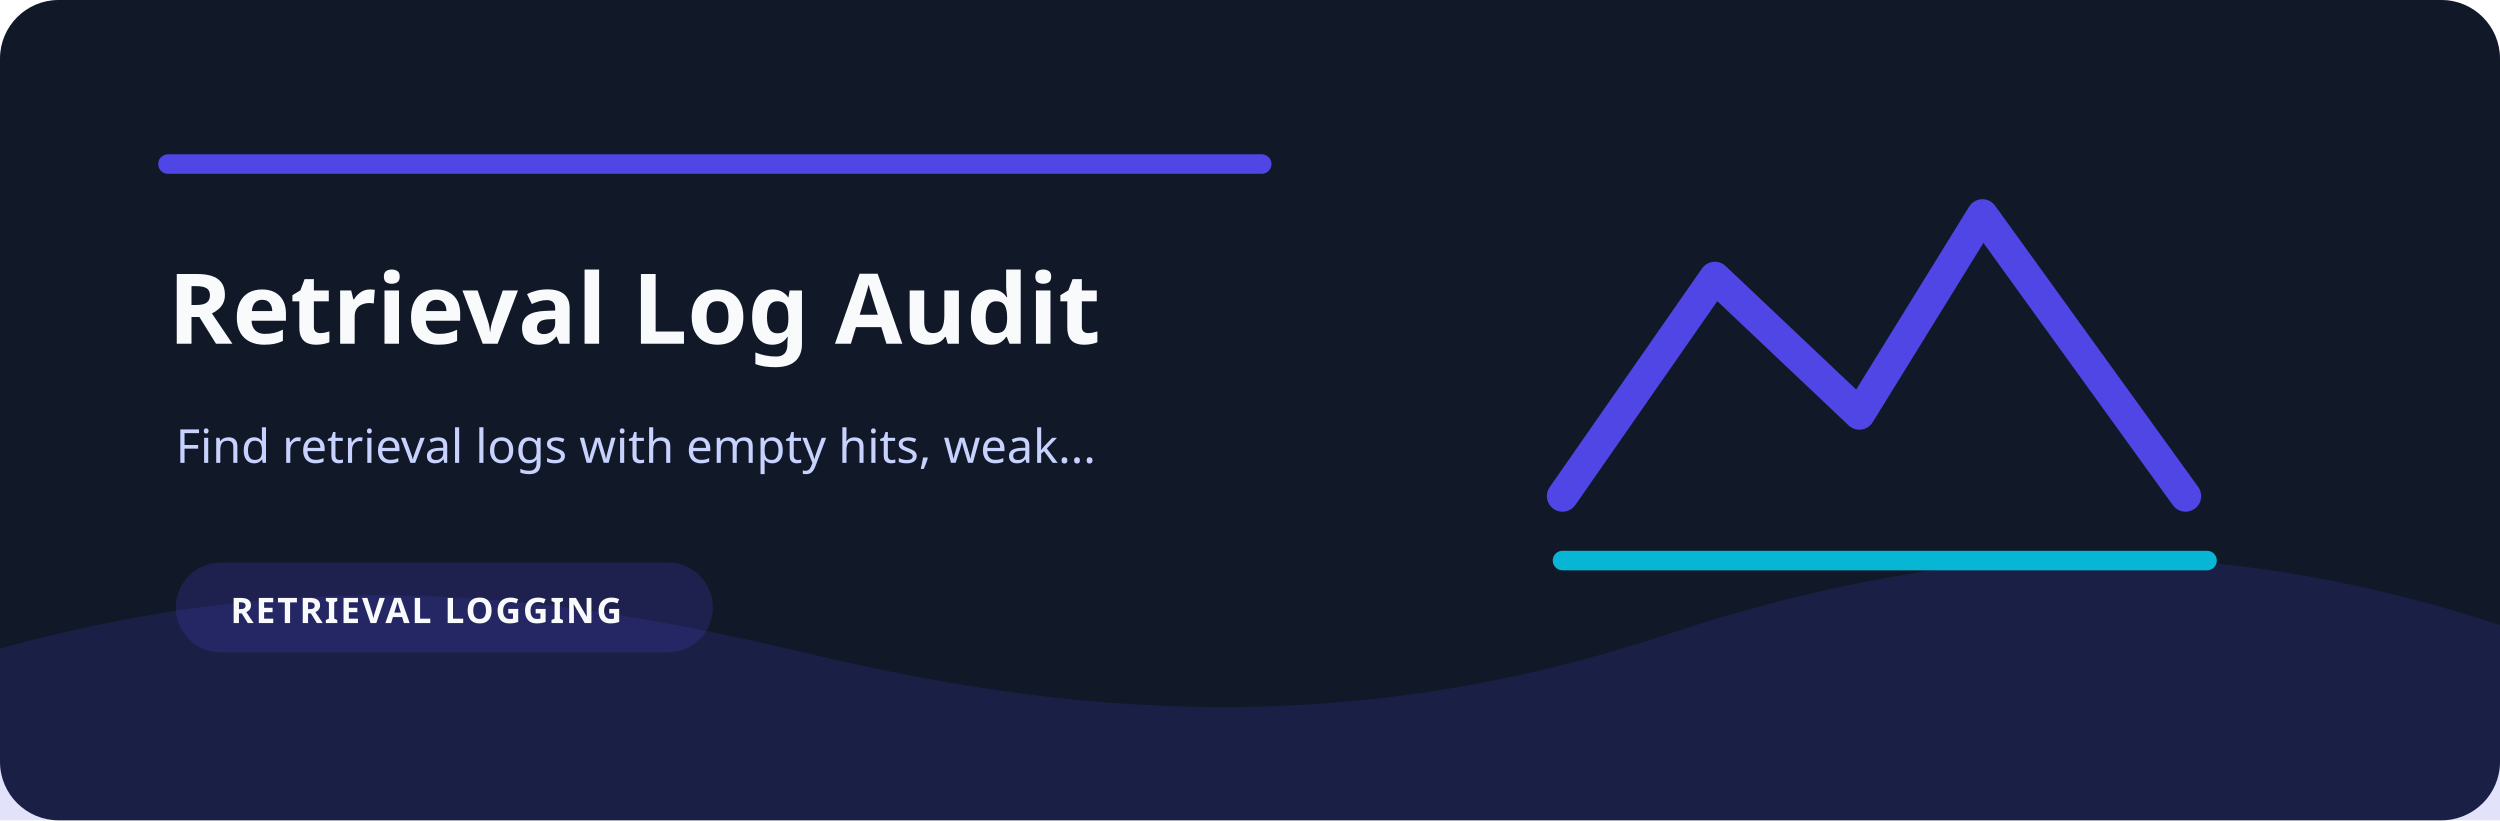
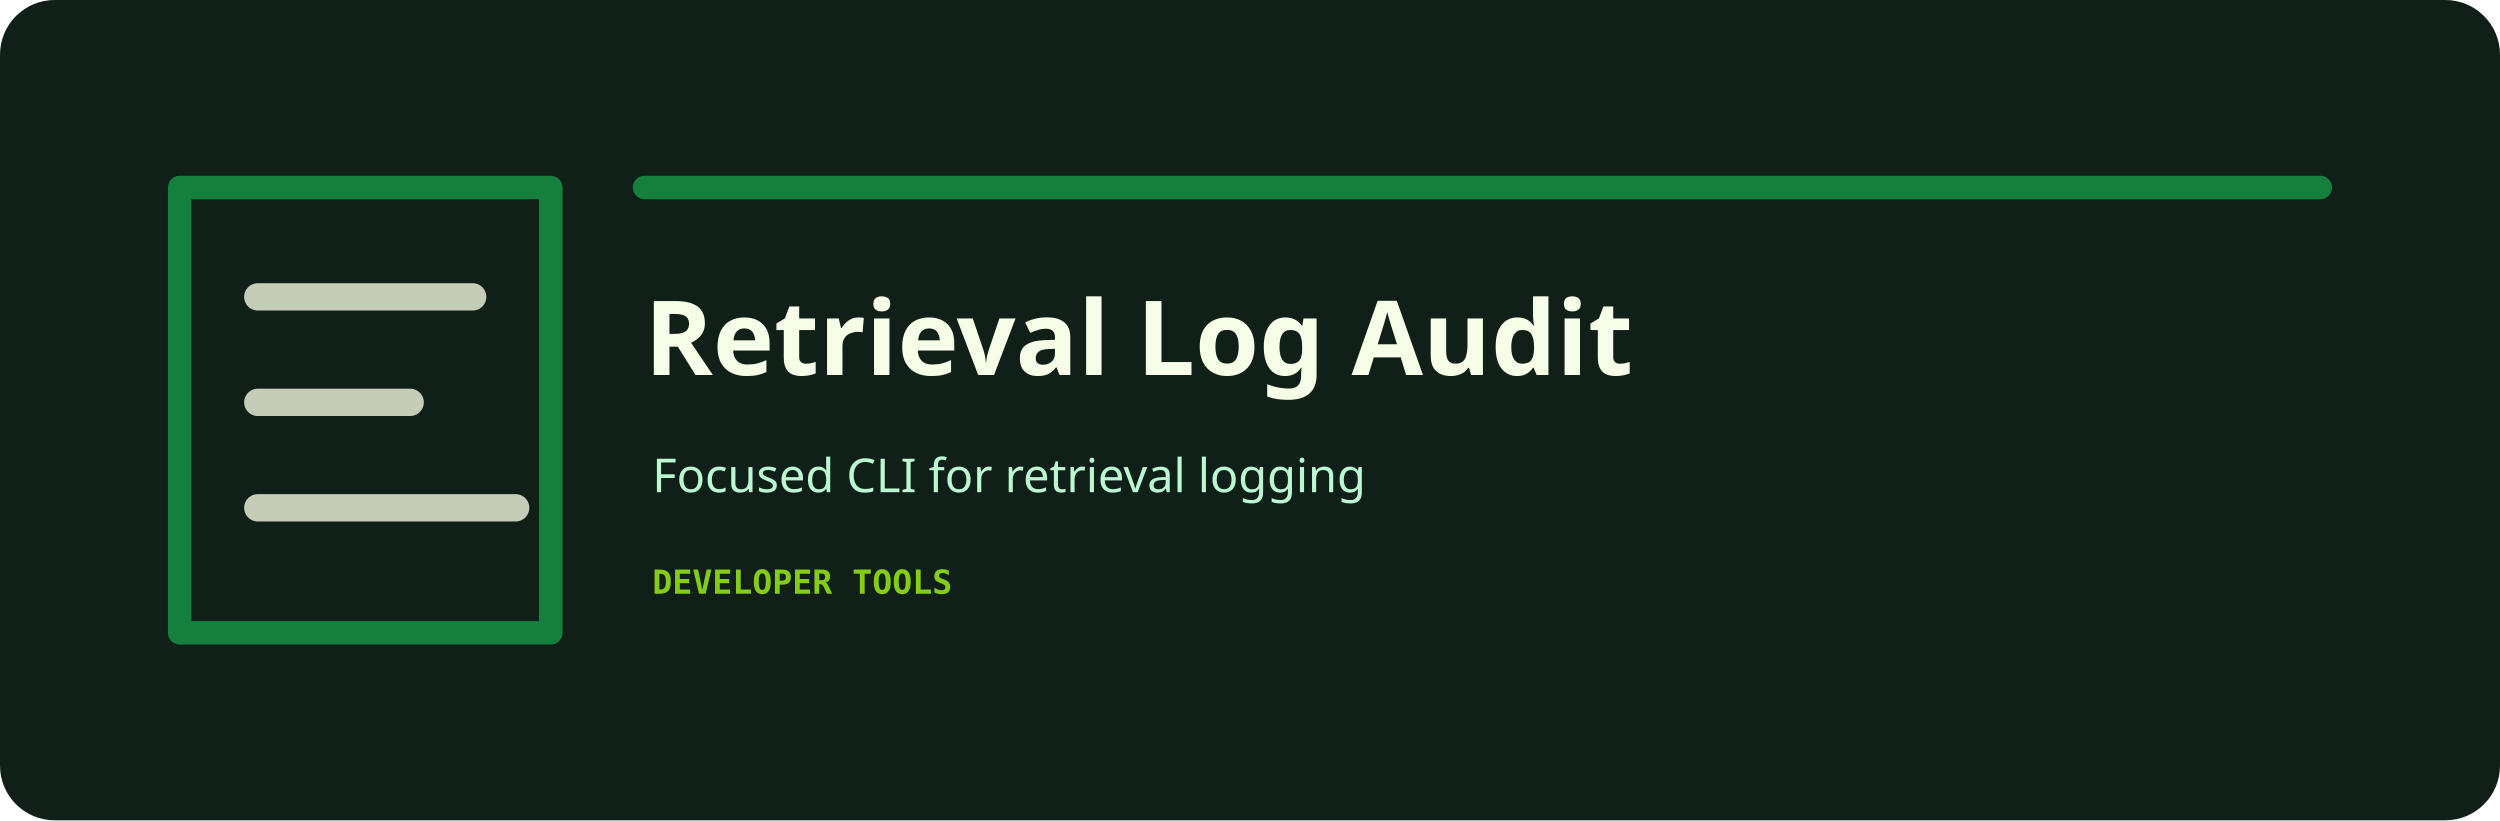
- <svg xmlns="http://www.w3.org/2000/svg" width="1280" height="420" viewBox="0 0 1280 420" fill="none" role="img" aria-label="Retrieval Log Audit project cover">
-   <rect width="1280" height="420" rx="30" fill="#111827" />
-   <path d="M0 332C168 286 293 306 420 336C560 369 699 376 853 325C1018 270 1148 277 1280 320V420H0V332Z" fill="#4f46e5" opacity=".16" />
-   <path d="M86 84h560" stroke="#4f46e5" stroke-width="10" stroke-linecap="round" />
-   <text x="86" y="176" fill="#f8fafc" font-family="Manrope, ui-sans-serif, system-ui" font-size="50" font-weight="800">Retrieval Log Audit</text>
-   <text x="90" y="237" fill="#c7d2fe" font-family="Manrope, ui-sans-serif, system-ui" font-size="24" font-weight="500">Find retrieval logs with empty hits, weak...</text>
-   <rect x="90" y="288" width="275" height="46" rx="23" fill="#4f46e5" opacity=".20" />
-   <text x="118" y="319" fill="#f8fafc" font-family="Manrope, ui-sans-serif, system-ui" font-size="18" font-weight="800" letter-spacing="1">RETRIEVAL LOGGING</text>
-   <path d="M800 254l78-112 74 70 63-102 104 144" fill="none" stroke="#4f46e5" stroke-width="16" stroke-linecap="round" stroke-linejoin="round" />
-   <path d="M800 287h330" stroke="#06b6d4" stroke-width="10" stroke-linecap="round" />
+ <svg xmlns="http://www.w3.org/2000/svg" width="1280" height="420" viewBox="0 0 1280 420" fill="none" role="img" aria-label="Retrieval Log Audit cover">
+   <rect width="1280" height="420" rx="28" fill="#102018" />
+   <path d="M92 96h190v228H92zM330 96h858" stroke="#15803d" stroke-width="12" stroke-linecap="round" stroke-linejoin="round" />
+   <path d="M132 152h110M132 206h78M132 260h132" stroke="#f7fee7" stroke-width="14" stroke-linecap="round" opacity=".78" />
+   <text x="330" y="192" fill="#f7fee7" font-family="Plus Jakarta Sans, ui-sans-serif, system-ui" font-size="53" font-weight="850">Retrieval Log Audit</text>
+   <text x="334" y="252" fill="#bbf7d0" font-family="Plus Jakarta Sans, ui-sans-serif, system-ui" font-size="24">Focused CLI for retrieval logging</text>
+   <text x="334" y="304" fill="#84cc16" font-family="ui-monospace, SFMono-Regular, Menlo, monospace" font-size="17" font-weight="700">DEVELOPER TOOLS</text>
</svg>
